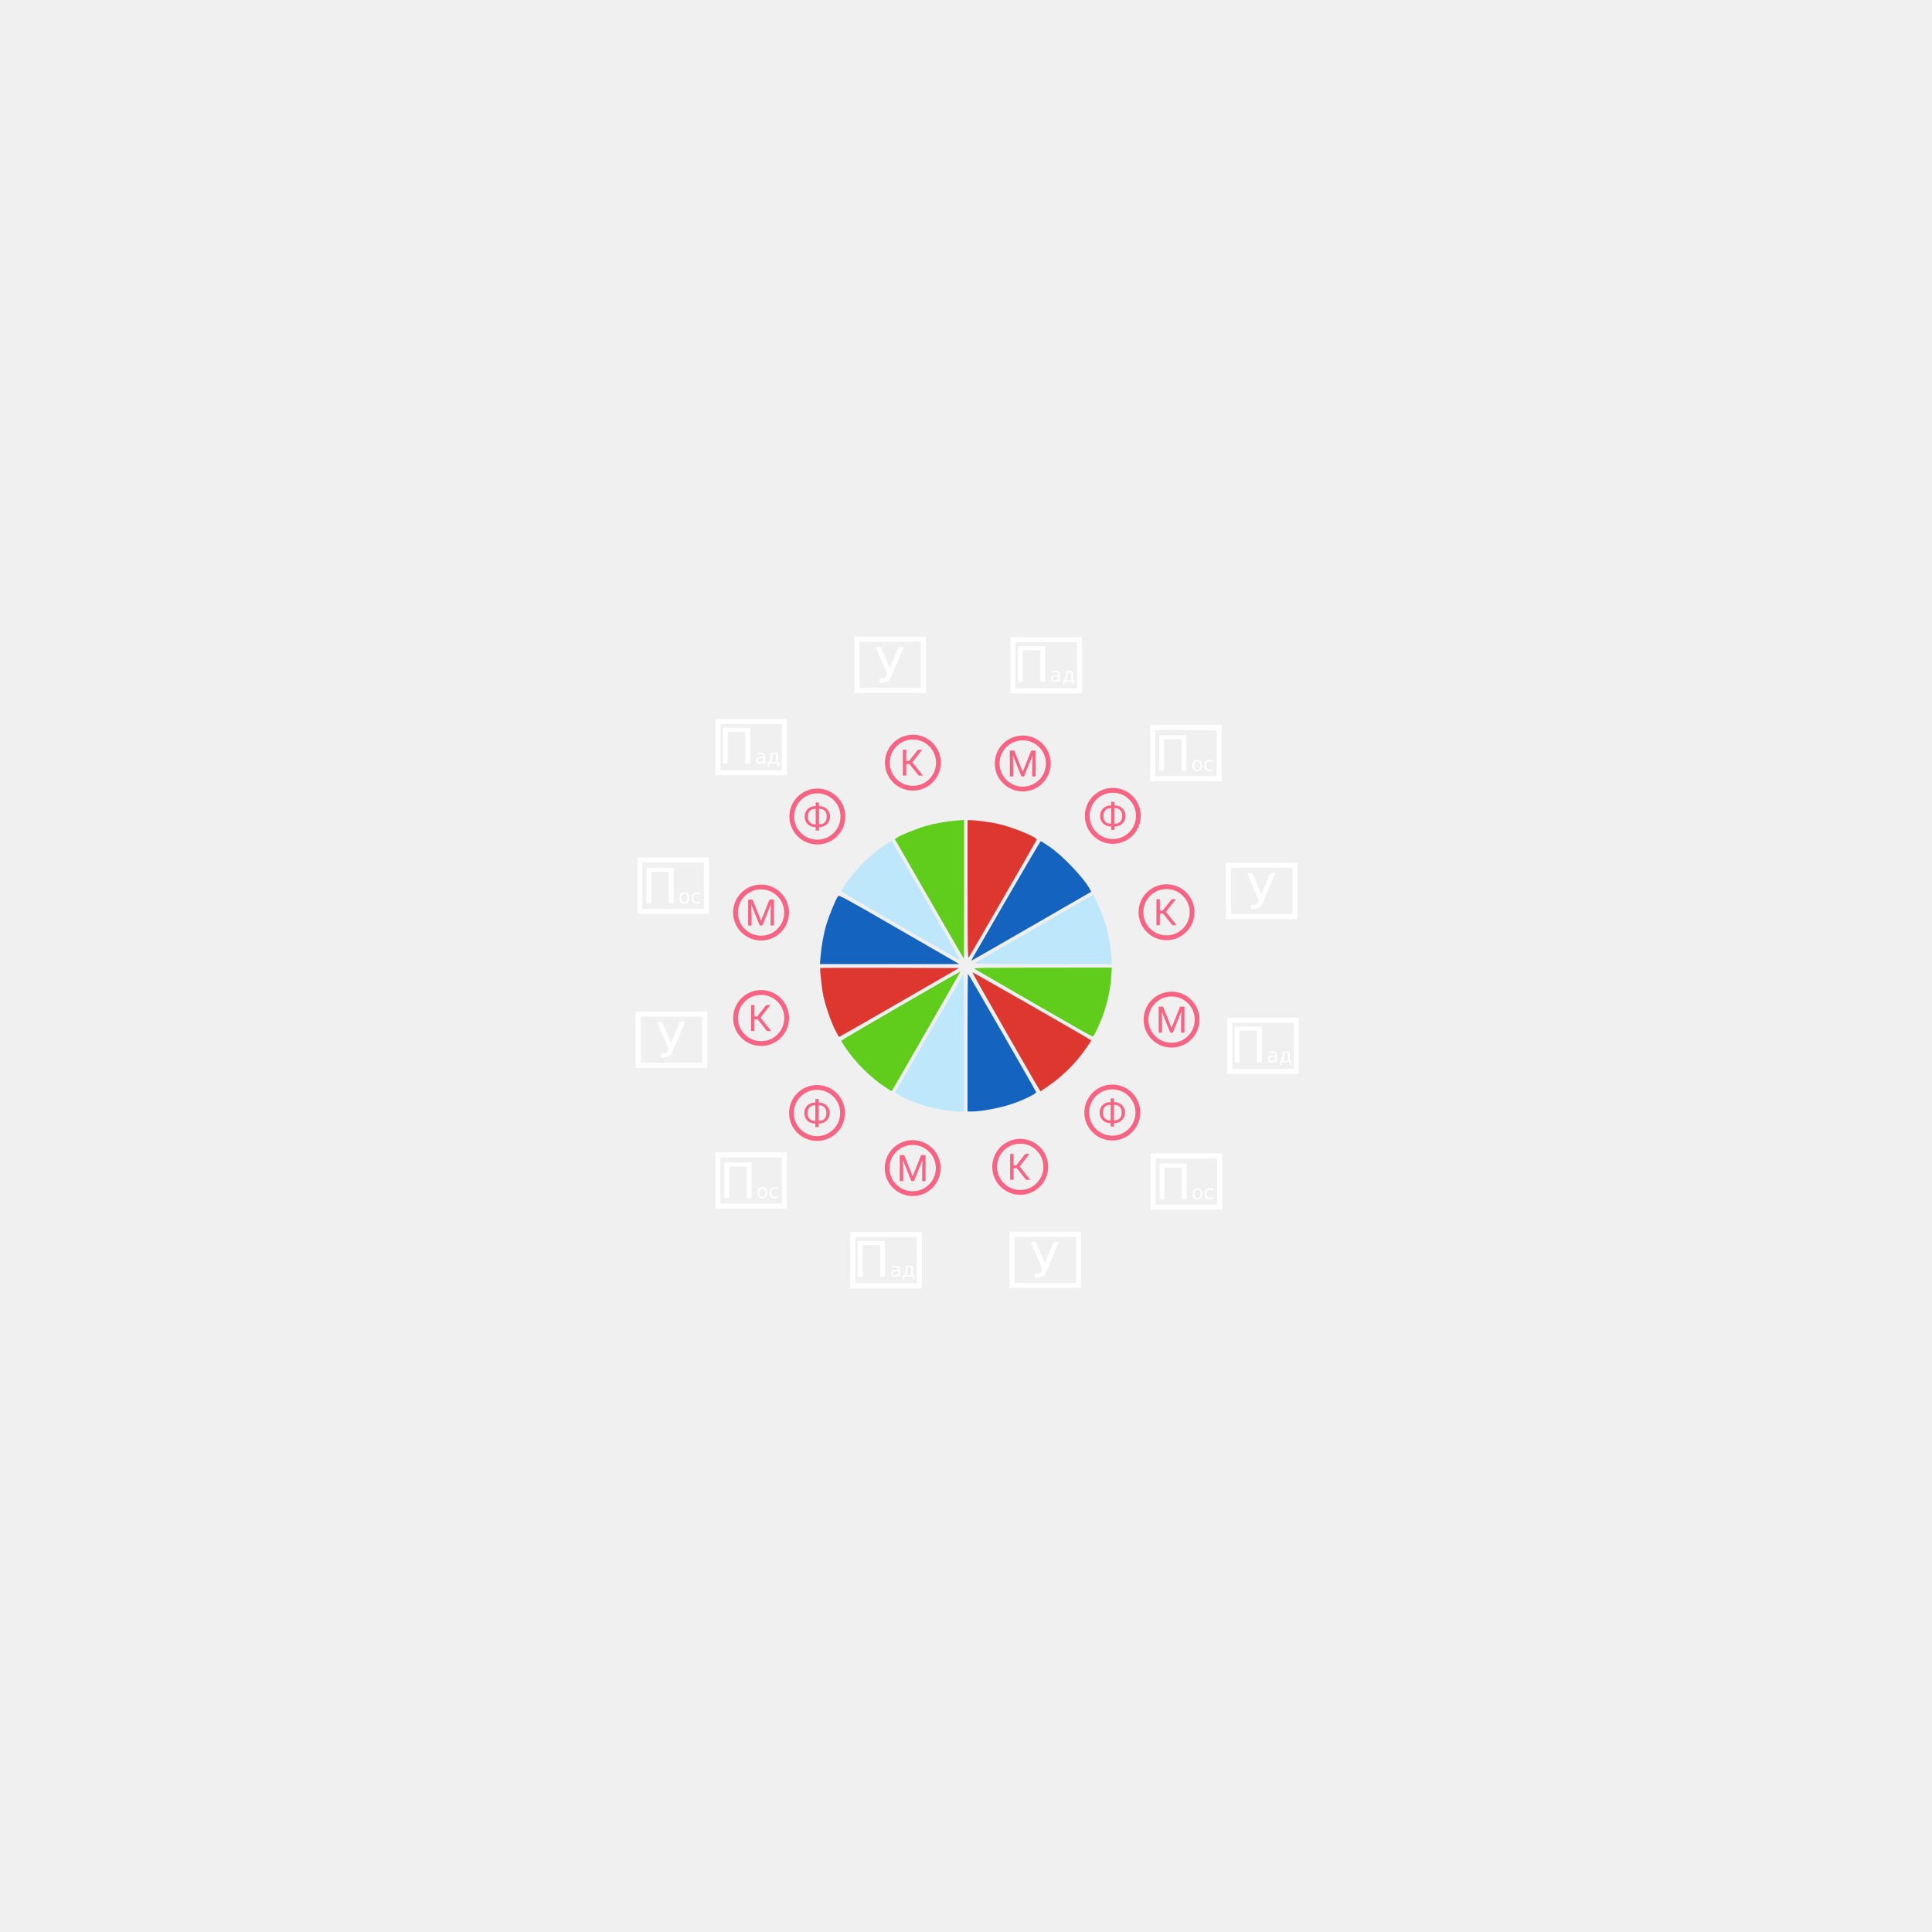
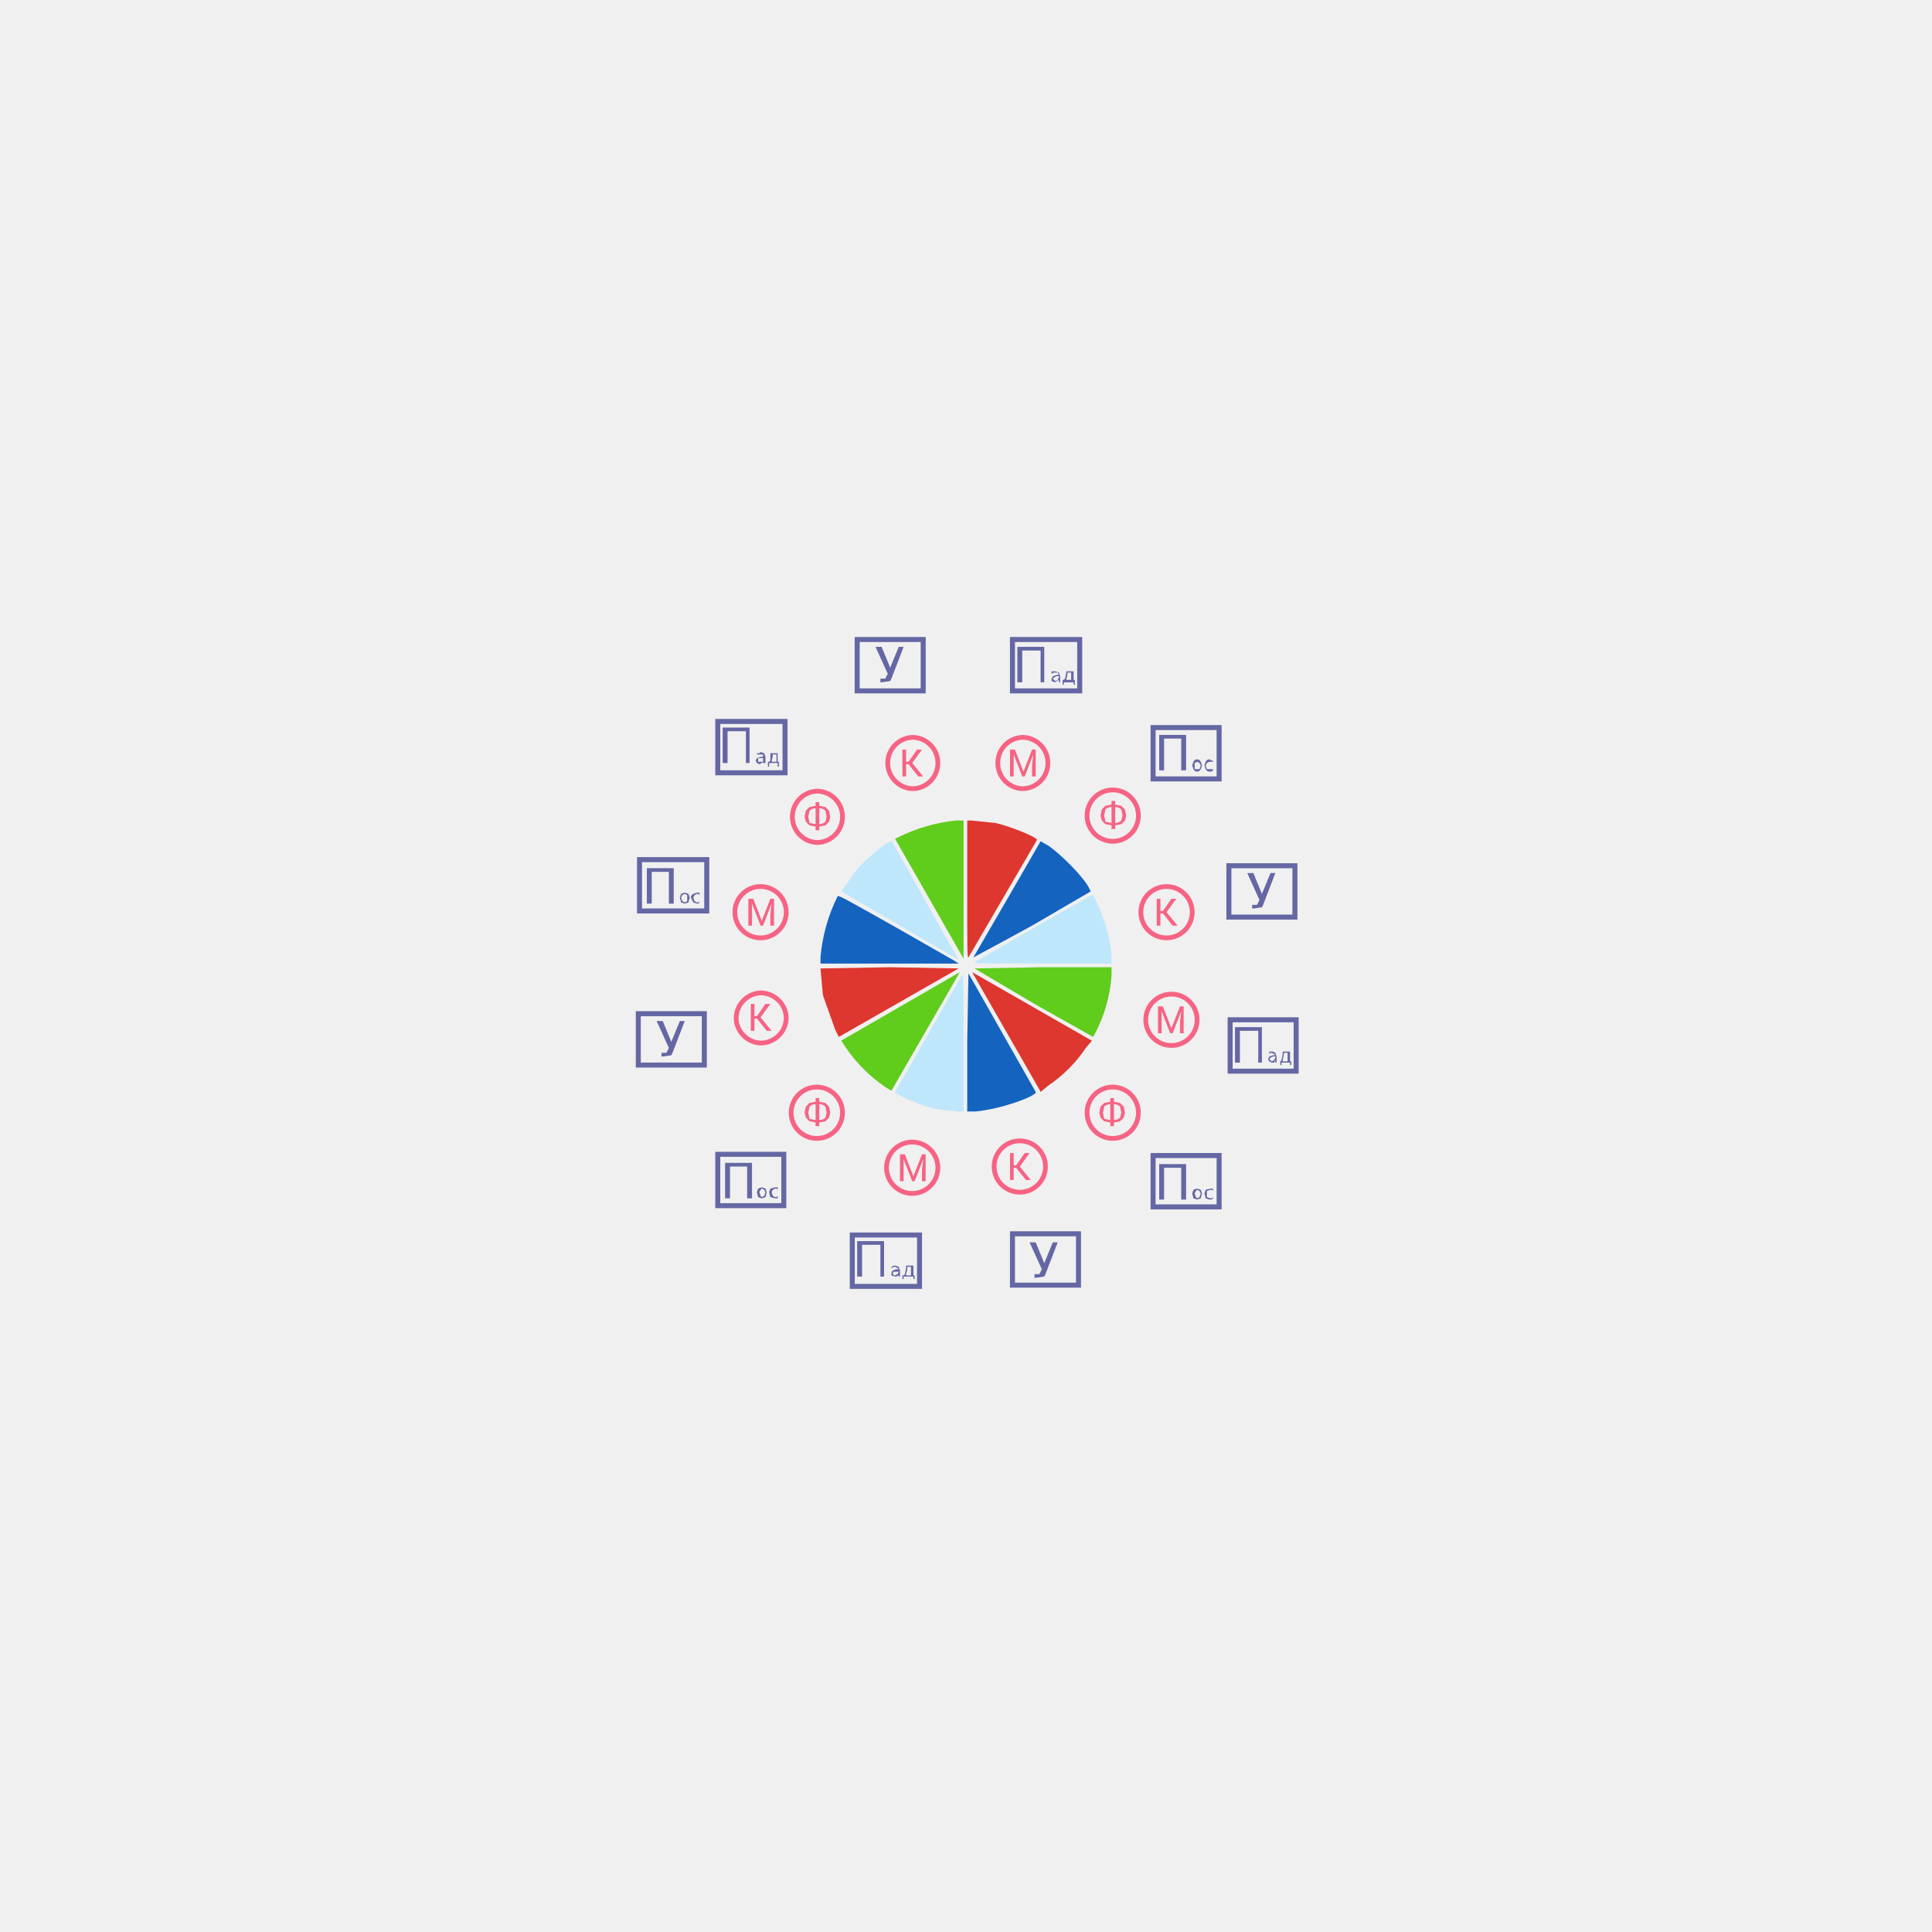
- <svg xmlns="http://www.w3.org/2000/svg" width="1580" height="1580">
-   <path style="fill:none;fill-rule:evenodd;stroke:#f76383;stroke-width:3.918" d="M447.236 1795.068a20.898 20.898 0 0 1-20.898 20.898 20.898 20.898 0 0 1-20.899-20.898 20.898 20.898 0 0 1 20.899-20.899 20.898 20.898 0 0 1 20.898 20.899z" transform="translate(527.646 -1049.037)" />
-   <g style="font-size:29.839px;line-height:1.25;font-family:AstrostudiyaFont;-inkscape-font-specification:AstrostudiyaFont;fill:#fff;stroke-width:.746">
-     <path d="M423.475 1796.146h-2.58v9.528h-2.797v-21.213h2.798v9.354h2.185l7.416-9.354h3.482l-8.1 10.286 8.698 10.927h-3.424z" style="font-family:Roboto;-inkscape-font-specification:Roboto;fill:#f76383" transform="translate(527.646 -1049.037)" aria-label="К" />
+ <svg xmlns="http://www.w3.org/2000/svg" xmlns:xlink="http://www.w3.org/1999/xlink" viewBox="0 0 1580 1580">
+   <defs>
+     <path id="a" fill="#f76383" d="M423 1796h-2v10h-3v-22h3v10h2l7-10h4l-8 11 9 11h-4z" />
+     <path id="b" fill="#f76383" d="m430 1726 5 1 3 3 1 5-1 4-3 3-5 1v3h-3v-3l-5-1-3-3-1-4 1-5 3-3 5-1v-3h3zm-3 2q-3 0-5 2l-1 5 1 5 5 1v-13zm3 0v13q3 0 5-2l1-4-1-5q-2-2-5-2z" />
+     <path id="c" fill="#f76383" d="m438 1658 7 18 7-18h3v22h-3v-9l1-9-7 18h-2l-7-18v18h-3v-22z" />
+     <path id="d" fill="#6567a4" d="m277 1690-1 2-7 1h-1v-3h4l1-2 1-2-10-22h5l7 17 7-17h4z" />
+     <path id="e" d="M349 1716v29h-4v-26h-14v26h-4v-29z" />
+     <path id="f" d="M336 1781v29h-3v-26h-15v26h-4v-29z" />
+   </defs>
+   <path fill="none" stroke="#f76383" stroke-width="3.9" d="M975 746a21 21 0 0 1-21 21 21 21 0 0 1-21-21 21 21 0 0 1 21-21 21 21 0 0 1 21 21z" />
+   <g>
+     <use xlink:href="#a" fill="#6567a4" stroke-width=".7" transform="translate(528 -1049)" />
  </g>
-   <path style="fill:none;fill-rule:evenodd;stroke:#f76383;stroke-width:3.918" d="M447.236 1795.068a20.898 20.898 0 0 1-20.898 20.898 20.898 20.898 0 0 1-20.899-20.898 20.898 20.898 0 0 1 20.899-20.899 20.898 20.898 0 0 1 20.898 20.899z" transform="translate(320.239 -1171.342)" />
-   <g style="font-size:29.839px;line-height:1.25;font-family:AstrostudiyaFont;-inkscape-font-specification:AstrostudiyaFont;fill:#fff;stroke-width:.746">
-     <path d="M423.475 1796.146h-2.58v9.528h-2.797v-21.213h2.798v9.354h2.185l7.416-9.354h3.482l-8.1 10.286 8.698 10.927h-3.424z" style="font-family:Roboto;-inkscape-font-specification:Roboto;fill:#f76383" transform="translate(320.239 -1171.342)" aria-label="К" />
+   <path fill="none" stroke="#f76383" stroke-width="3.9" d="M767 624a21 21 0 0 1-20 21 21 21 0 0 1-21-21 21 21 0 0 1 21-21 21 21 0 0 1 20 21z" />
+   <g>
+     <use xlink:href="#a" fill="#6567a4" stroke-width=".7" transform="translate(320 -1171)" />
  </g>
-   <path style="fill:none;fill-rule:evenodd;stroke:#f76383;stroke-width:3.918" d="M447.236 1795.068a20.898 20.898 0 0 1-20.898 20.898 20.898 20.898 0 0 1-20.899-20.898 20.898 20.898 0 0 1 20.899-20.899 20.898 20.898 0 0 1 20.898 20.899z" transform="translate(196.103 -962.516)" />
-   <g style="font-size:29.839px;line-height:1.25;font-family:AstrostudiyaFont;-inkscape-font-specification:AstrostudiyaFont;fill:#fff;stroke-width:.746">
-     <path d="M423.475 1796.146h-2.58v9.528h-2.797v-21.213h2.798v9.354h2.185l7.416-9.354h3.482l-8.1 10.286 8.698 10.927h-3.424z" style="font-family:Roboto;-inkscape-font-specification:Roboto;fill:#f76383" transform="translate(196.103 -962.516)" aria-label="К" />
+   <path fill="none" stroke="#f76383" stroke-width="3.9" d="M643 833a21 21 0 0 1-21 20 21 21 0 0 1-20-20 21 21 0 0 1 20-21 21 21 0 0 1 21 21z" />
+   <g>
+     <use xlink:href="#a" fill="#6567a4" stroke-width=".7" transform="translate(196 -963)" />
  </g>
-   <path style="fill:none;fill-rule:evenodd;stroke:#f76383;stroke-width:3.918" d="M447.236 1795.068a20.898 20.898 0 0 1-20.898 20.898 20.898 20.898 0 0 1-20.899-20.898 20.898 20.898 0 0 1 20.899-20.899 20.898 20.898 0 0 1 20.898 20.899z" transform="translate(407.999 -840.82)" />
-   <g style="font-size:29.839px;line-height:1.25;font-family:AstrostudiyaFont;-inkscape-font-specification:AstrostudiyaFont;fill:#fff;stroke-width:.746">
-     <path d="M423.475 1796.146h-2.58v9.528h-2.797v-21.213h2.798v9.354h2.185l7.416-9.354h3.482l-8.1 10.286 8.698 10.927h-3.424z" style="font-family:Roboto;-inkscape-font-specification:Roboto;fill:#f76383" transform="translate(407.999 -840.82)" aria-label="К" />
+   <path fill="none" stroke="#f76383" stroke-width="3.9" d="M855 954a21 21 0 0 1-21 21 21 21 0 0 1-21-21 21 21 0 0 1 21-21 21 21 0 0 1 21 21z" />
+   <g>
+     <use xlink:href="#a" fill="#6567a4" stroke-width=".7" transform="translate(408 -841)" />
  </g>
-   <path style="fill:none;fill-rule:evenodd;stroke:#f76383;stroke-width:3.918" d="M449.39 1734.777a20.898 20.898 0 0 1-20.9 20.899 20.898 20.898 0 0 1-20.898-20.898 20.898 20.898 0 0 1 20.899-20.899 20.898 20.898 0 0 1 20.898 20.898z" transform="translate(481.161 -824.952)" />
-   <g style="font-size:29.839px;line-height:1.25;font-family:AstrostudiyaFont;-inkscape-font-specification:AstrostudiyaFont;fill:#fff;stroke-width:.746">
-     <path d="M429.846 1726.298h.451q2.404.015 4.386 1.122 1.981 1.107 3.074 3.06 1.108 1.937 1.108 4.341 0 2.419-1.108 4.386-1.107 1.967-3.06 3.074-1.952 1.093-4.341 1.122h-.51v2.856h-2.71v-2.856h-.408q-2.433 0-4.43-1.107-1.98-1.108-3.088-3.06-1.093-1.953-1.093-4.386t1.093-4.385q1.107-1.953 3.089-3.06 1.996-1.107 4.429-1.107h.408v-3.002h2.71zm-3.118 2.2q-2.74 0-4.342 1.69-1.588 1.675-1.588 4.662 0 3.002 1.588 4.677 1.588 1.661 4.37 1.661h.38v-12.69zm3.118 0v12.69h.408q2.783 0 4.342-1.705 1.573-1.719 1.573-4.662 0-2.914-1.573-4.618-1.56-1.705-4.4-1.705z" style="font-family:Roboto;-inkscape-font-specification:Roboto;fill:#f76383" transform="translate(481.161 -824.952)" aria-label="Ф" />
+   <path fill="none" stroke="#f76383" stroke-width="3.9" d="M931 910a21 21 0 0 1-21 21 21 21 0 0 1-21-21 21 21 0 0 1 21-21 21 21 0 0 1 21 21z" />
+   <g>
+     <use xlink:href="#b" fill="#6567a4" stroke-width=".7" transform="translate(481 -825)" />
  </g>
-   <path style="fill:none;fill-rule:evenodd;stroke:#f76383;stroke-width:3.918" d="M449.39 1734.777a20.898 20.898 0 0 1-20.9 20.899 20.898 20.898 0 0 1-20.898-20.898 20.898 20.898 0 0 1 20.899-20.899 20.898 20.898 0 0 1 20.898 20.898z" transform="translate(481.58 -1067.555)" />
-   <g style="font-size:29.839px;line-height:1.25;font-family:AstrostudiyaFont;-inkscape-font-specification:AstrostudiyaFont;fill:#fff;stroke-width:.746">
-     <path d="M429.846 1726.298h.451q2.404.015 4.386 1.122 1.981 1.107 3.074 3.06 1.108 1.937 1.108 4.341 0 2.419-1.108 4.386-1.107 1.967-3.06 3.074-1.952 1.093-4.341 1.122h-.51v2.856h-2.71v-2.856h-.408q-2.433 0-4.43-1.107-1.98-1.108-3.088-3.06-1.093-1.953-1.093-4.386t1.093-4.385q1.107-1.953 3.089-3.06 1.996-1.107 4.429-1.107h.408v-3.002h2.71zm-3.118 2.2q-2.74 0-4.342 1.69-1.588 1.675-1.588 4.662 0 3.002 1.588 4.677 1.588 1.661 4.37 1.661h.38v-12.69zm3.118 0v12.69h.408q2.783 0 4.342-1.705 1.573-1.719 1.573-4.662 0-2.914-1.573-4.618-1.56-1.705-4.4-1.705z" style="font-family:Roboto;-inkscape-font-specification:Roboto;fill:#f76383" transform="translate(481.58 -1067.555)" aria-label="Ф" />
+   <path fill="none" stroke="#f76383" stroke-width="3.9" d="M931 667a21 21 0 0 1-21 21 21 21 0 0 1-21-21 21 21 0 0 1 21-21 21 21 0 0 1 21 21z" />
+   <g>
+     <use xlink:href="#b" fill="#6567a4" stroke-width=".7" transform="translate(482 -1068)" />
  </g>
-   <path style="fill:none;fill-rule:evenodd;stroke:#f76383;stroke-width:3.918" d="M449.39 1734.777a20.898 20.898 0 0 1-20.9 20.899 20.898 20.898 0 0 1-20.898-20.898 20.898 20.898 0 0 1 20.899-20.899 20.898 20.898 0 0 1 20.898 20.898z" transform="translate(239.932 -1067.026)" />
-   <g style="font-size:29.839px;line-height:1.25;font-family:AstrostudiyaFont;-inkscape-font-specification:AstrostudiyaFont;fill:#fff;stroke-width:.746">
-     <path d="M429.846 1726.298h.451q2.404.015 4.386 1.122 1.981 1.107 3.074 3.06 1.108 1.937 1.108 4.341 0 2.419-1.108 4.386-1.107 1.967-3.06 3.074-1.952 1.093-4.341 1.122h-.51v2.856h-2.71v-2.856h-.408q-2.433 0-4.43-1.107-1.98-1.108-3.088-3.06-1.093-1.953-1.093-4.386t1.093-4.385q1.107-1.953 3.089-3.06 1.996-1.107 4.429-1.107h.408v-3.002h2.71zm-3.118 2.2q-2.74 0-4.342 1.69-1.588 1.675-1.588 4.662 0 3.002 1.588 4.677 1.588 1.661 4.37 1.661h.38v-12.69zm3.118 0v12.69h.408q2.783 0 4.342-1.705 1.573-1.719 1.573-4.662 0-2.914-1.573-4.618-1.56-1.705-4.4-1.705z" style="font-family:Roboto;-inkscape-font-specification:Roboto;fill:#f76383" transform="translate(239.932 -1067.026)" aria-label="Ф" />
+   <path fill="none" stroke="#f76383" stroke-width="3.9" d="M689 668a21 21 0 0 1-21 21 21 21 0 0 1-20-21 21 21 0 0 1 20-21 21 21 0 0 1 21 21z" />
+   <g>
+     <use xlink:href="#b" fill="#6567a4" stroke-width=".7" transform="translate(240 -1067)" />
  </g>
-   <path style="fill:none;fill-rule:evenodd;stroke:#f76383;stroke-width:3.918" d="M449.39 1734.777a20.898 20.898 0 0 1-20.9 20.899 20.898 20.898 0 0 1-20.898-20.898 20.898 20.898 0 0 1 20.899-20.899 20.898 20.898 0 0 1 20.898 20.898z" transform="translate(239.66 -824.57)" />
-   <g style="font-size:29.839px;line-height:1.25;font-family:AstrostudiyaFont;-inkscape-font-specification:AstrostudiyaFont;fill:#fff;stroke-width:.746">
-     <path d="M429.846 1726.298h.451q2.404.015 4.386 1.122 1.981 1.107 3.074 3.06 1.108 1.937 1.108 4.341 0 2.419-1.108 4.386-1.107 1.967-3.06 3.074-1.952 1.093-4.341 1.122h-.51v2.856h-2.71v-2.856h-.408q-2.433 0-4.43-1.107-1.98-1.108-3.088-3.06-1.093-1.953-1.093-4.386t1.093-4.385q1.107-1.953 3.089-3.06 1.996-1.107 4.429-1.107h.408v-3.002h2.71zm-3.118 2.2q-2.74 0-4.342 1.69-1.588 1.675-1.588 4.662 0 3.002 1.588 4.677 1.588 1.661 4.37 1.661h.38v-12.69zm3.118 0v12.69h.408q2.783 0 4.342-1.705 1.573-1.719 1.573-4.662 0-2.914-1.573-4.618-1.56-1.705-4.4-1.705z" style="font-family:Roboto;-inkscape-font-specification:Roboto;fill:#f76383" transform="translate(239.66 -824.57)" aria-label="Ф" />
+   <path fill="none" stroke="#f76383" stroke-width="3.9" d="M689 910a21 21 0 0 1-21 21 21 21 0 0 1-21-21 21 21 0 0 1 21-21 21 21 0 0 1 21 21z" />
+   <g>
+     <use xlink:href="#b" fill="#6567a4" stroke-width=".7" transform="translate(240 -825)" />
  </g>
-   <path style="fill:none;fill-rule:evenodd;stroke:#f76383;stroke-width:3.918" d="M465.628 1668.904a20.898 20.898 0 0 1-20.899 20.898 20.898 20.898 0 0 1-20.898-20.898 20.898 20.898 0 0 1 20.898-20.899 20.898 20.898 0 0 1 20.899 20.899z" transform="translate(301.666 -713.626)" />
-   <g style="font-size:29.839px;line-height:1.25;font-family:AstrostudiyaFont;-inkscape-font-specification:AstrostudiyaFont;fill:#fff;stroke-width:.746">
-     <path d="m437.787 1658.297 6.935 17.309 6.935-17.31h3.628v21.215h-2.797v-8.262l.262-8.916-6.964 17.178h-2.142l-6.95-17.135.277 8.873v8.262h-2.797v-21.214z" style="font-family:Roboto;-inkscape-font-specification:Roboto;fill:#f76383" transform="translate(301.666 -713.626)" aria-label="М" />
+   <path fill="none" stroke="#f76383" stroke-width="3.9" d="M767 955a21 21 0 0 1-21 21 21 21 0 0 1-21-21 21 21 0 0 1 21-21 21 21 0 0 1 21 21z" />
+   <g>
+     <use xlink:href="#c" fill="#6567a4" stroke-width=".7" transform="translate(302 -714)" />
  </g>
-   <path style="fill:none;fill-rule:evenodd;stroke:#f76383;stroke-width:3.918" d="M465.628 1668.904a20.898 20.898 0 0 1-20.899 20.898 20.898 20.898 0 0 1-20.898-20.898 20.898 20.898 0 0 1 20.898-20.899 20.898 20.898 0 0 1 20.899 20.899z" transform="translate(391.678 -1044.513)" />
-   <g style="font-size:29.839px;line-height:1.25;font-family:AstrostudiyaFont;-inkscape-font-specification:AstrostudiyaFont;fill:#fff;stroke-width:.746">
-     <path d="m437.787 1658.297 6.935 17.309 6.935-17.31h3.628v21.215h-2.797v-8.262l.262-8.916-6.964 17.178h-2.142l-6.95-17.135.277 8.873v8.262h-2.797v-21.214z" style="font-family:Roboto;-inkscape-font-specification:Roboto;fill:#f76383" transform="translate(391.678 -1044.513)" aria-label="М" />
+   <path fill="none" stroke="#f76383" stroke-width="3.9" d="M857 624a21 21 0 0 1-21 21 21 21 0 0 1-20-21 21 21 0 0 1 20-21 21 21 0 0 1 21 21z" />
+   <g>
+     <use xlink:href="#c" fill="#6567a4" stroke-width=".7" transform="translate(392 -1045)" />
  </g>
-   <path style="fill:none;fill-rule:evenodd;stroke:#f76383;stroke-width:3.918" d="M465.628 1668.904a20.898 20.898 0 0 1-20.899 20.898 20.898 20.898 0 0 1-20.898-20.898 20.898 20.898 0 0 1 20.898-20.899 20.898 20.898 0 0 1 20.899 20.899z" transform="translate(177.667 -922.625)" />
-   <g style="font-size:29.839px;line-height:1.25;font-family:AstrostudiyaFont;-inkscape-font-specification:AstrostudiyaFont;fill:#fff;stroke-width:.746">
-     <path d="m437.787 1658.297 6.935 17.309 6.935-17.31h3.628v21.215h-2.797v-8.262l.262-8.916-6.964 17.178h-2.142l-6.95-17.135.277 8.873v8.262h-2.797v-21.214z" style="font-family:Roboto;-inkscape-font-specification:Roboto;fill:#f76383" transform="translate(177.667 -922.625)" aria-label="М" />
-   </g>
-   <g style="font-size:40px;line-height:1.25;font-family:AstrostudiyaFont;-inkscape-font-specification:AstrostudiyaFont">
-     <path d="M276.594 1689.839q-.41.976-1.036 1.718-1.543 1.817-6.445 1.817h-1.504v-3.32h1.23q2.325 0 3.223-.528.547-.332.899-1.152l.879-2.07-9.356-22.09h4.238l7.247 17.109 7.285-17.11h4.238z" style="font-family:'Padauk Book';-inkscape-font-specification:'Padauk Book, ';fill:#fff" transform="translate(451.659 -1135.1)" aria-label="У" />
-   </g>
-   <path style="fill:none;fill-rule:evenodd;stroke:#fff;stroke-width:4.096" d="M249.127 1657.814h54.406v41.96h-54.406z" transform="translate(451.659 -1135.1)" />
-   <g style="font-size:40px;line-height:1.25;font-family:AstrostudiyaFont;-inkscape-font-specification:AstrostudiyaFont">
-     <path d="M276.594 1689.839q-.41.976-1.036 1.718-1.543 1.817-6.445 1.817h-1.504v-3.32h1.23q2.325 0 3.223-.528.547-.332.899-1.152l.879-2.07-9.356-22.09h4.238l7.247 17.109 7.285-17.11h4.238z" style="font-family:'Padauk Book';-inkscape-font-specification:'Padauk Book, ';fill:#fff" transform="translate(578.472 -648.476)" aria-label="У" />
-   </g>
-   <path style="fill:none;fill-rule:evenodd;stroke:#fff;stroke-width:4.096" d="M249.127 1657.814h54.406v41.96h-54.406z" transform="translate(578.472 -648.476)" />
-   <g style="font-size:40px;line-height:1.25;font-family:AstrostudiyaFont;-inkscape-font-specification:AstrostudiyaFont">
-     <path d="M276.594 1689.839q-.41.976-1.036 1.718-1.543 1.817-6.445 1.817h-1.504v-3.32h1.23q2.325 0 3.223-.528.547-.332.899-1.152l.879-2.07-9.356-22.09h4.238l7.247 17.109 7.285-17.11h4.238z" style="font-family:'Padauk Book';-inkscape-font-specification:'Padauk Book, ';fill:#fff" transform="translate(272.805 -828.506)" aria-label="У" />
-   </g>
-   <path style="fill:none;fill-rule:evenodd;stroke:#fff;stroke-width:4.096" d="M249.127 1657.814h54.406v41.96h-54.406z" transform="translate(272.805 -828.506)" />
-   <g style="font-size:40px;line-height:1.25;font-family:AstrostudiyaFont;-inkscape-font-specification:AstrostudiyaFont">
-     <path d="M276.594 1689.839q-.41.976-1.036 1.718-1.543 1.817-6.445 1.817h-1.504v-3.32h1.23q2.325 0 3.223-.528.547-.332.899-1.152l.879-2.07-9.356-22.09h4.238l7.247 17.109 7.285-17.11h4.238z" style="font-family:'Padauk Book';-inkscape-font-specification:'Padauk Book, ';fill:#fff" transform="translate(755.518 -950.199)" aria-label="У" />
-   </g>
-   <path style="fill:none;fill-rule:evenodd;stroke:#fff;stroke-width:4.096" d="M249.127 1657.814h54.406v41.96h-54.406z" transform="translate(755.518 -950.199)" />
-   <path style="fill:none;fill-rule:evenodd;stroke:#fff;stroke-width:4.096" d="M321.549 1709.492h54.406v41.959h-54.406z" transform="translate(265.515 -765.09)" />
-   <g aria-label="Пос" style="font-size:40px;line-height:1.25;font-family:AstrostudiyaFont;-inkscape-font-specification:AstrostudiyaFont">
-     <path d="M349.105 1715.778v29.16h-3.945v-25.84h-14.336v25.84h-3.945v-29.16z" style="font-family:'Padauk Book';-inkscape-font-specification:'Padauk Book, ';fill:#fff" transform="translate(265.515 -765.09)" />
-     <path d="M357.93 1737.196q-1.157 0-1.829.906-.672.898-.672 2.469 0 1.57.665 2.476.671.899 1.835.899 1.149 0 1.82-.907.673-.906.673-2.468 0-1.555-.672-2.461-.672-.914-1.82-.914zm0-1.22q1.874 0 2.945 1.22 1.07 1.218 1.07 3.375 0 2.148-1.07 3.375-1.07 1.218-2.946 1.218-1.882 0-2.953-1.218-1.062-1.227-1.062-3.375 0-2.157 1.062-3.375 1.07-1.22 2.953-1.22zM370.625 1736.524v1.344q-.61-.336-1.227-.5-.61-.172-1.234-.172-1.399 0-2.172.89-.773.883-.773 2.485 0 1.601.773 2.492.773.883 2.172.883.625 0 1.234-.164.617-.172 1.227-.508v1.328q-.602.281-1.25.422-.64.14-1.367.14-1.977 0-3.141-1.242t-1.164-3.351q0-2.14 1.172-3.367 1.18-1.227 3.226-1.227.664 0 1.297.14.633.133 1.227.407z" style="font-size:16px;fill:#fff;fill-opacity:1" transform="translate(265.515 -765.09)" />
-   </g>
-   <path style="fill:none;fill-rule:evenodd;stroke:#fff;stroke-width:4.096" d="M321.549 1709.492h54.406v41.959h-54.406z" transform="translate(621.439 -764.242)" />
-   <g aria-label="Пос" style="font-size:40px;line-height:1.25;font-family:AstrostudiyaFont;-inkscape-font-specification:AstrostudiyaFont">
-     <path d="M349.105 1715.778v29.16h-3.945v-25.84h-14.336v25.84h-3.945v-29.16z" style="font-family:'Padauk Book';-inkscape-font-specification:'Padauk Book, ';fill:#fff" transform="translate(621.439 -764.242)" />
-     <path d="M357.93 1737.196q-1.157 0-1.829.906-.672.898-.672 2.469 0 1.57.665 2.476.671.899 1.835.899 1.149 0 1.82-.907.673-.906.673-2.468 0-1.555-.672-2.461-.672-.914-1.82-.914zm0-1.22q1.874 0 2.945 1.22 1.07 1.218 1.07 3.375 0 2.148-1.07 3.375-1.07 1.218-2.946 1.218-1.882 0-2.953-1.218-1.062-1.227-1.062-3.375 0-2.157 1.062-3.375 1.07-1.22 2.953-1.22zM370.625 1736.524v1.344q-.61-.336-1.227-.5-.61-.172-1.234-.172-1.399 0-2.172.89-.773.883-.773 2.485 0 1.601.773 2.492.773.883 2.172.883.625 0 1.234-.164.617-.172 1.227-.508v1.328q-.602.281-1.25.422-.64.14-1.367.14-1.977 0-3.141-1.242t-1.164-3.351q0-2.14 1.172-3.367 1.18-1.227 3.226-1.227.664 0 1.297.14.633.133 1.227.407z" style="font-size:16px;fill:#fff;fill-opacity:1" transform="translate(621.439 -764.242)" />
-   </g>
-   <path style="fill:none;fill-rule:evenodd;stroke:#fff;stroke-width:4.096" d="M321.549 1709.492h54.406v41.959h-54.406z" transform="translate(621.146 -1114.524)" />
-   <g aria-label="Пос" style="font-size:40px;line-height:1.25;font-family:AstrostudiyaFont;-inkscape-font-specification:AstrostudiyaFont">
-     <path d="M349.105 1715.778v29.16h-3.945v-25.84h-14.336v25.84h-3.945v-29.16z" style="font-family:'Padauk Book';-inkscape-font-specification:'Padauk Book, ';fill:#fff" transform="translate(621.146 -1114.524)" />
-     <path d="M357.93 1737.196q-1.157 0-1.829.906-.672.898-.672 2.469 0 1.57.665 2.476.671.899 1.835.899 1.149 0 1.82-.907.673-.906.673-2.468 0-1.555-.672-2.461-.672-.914-1.82-.914zm0-1.22q1.874 0 2.945 1.22 1.07 1.218 1.07 3.375 0 2.148-1.07 3.375-1.07 1.218-2.946 1.218-1.882 0-2.953-1.218-1.062-1.227-1.062-3.375 0-2.157 1.062-3.375 1.07-1.22 2.953-1.22zM370.625 1736.524v1.344q-.61-.336-1.227-.5-.61-.172-1.234-.172-1.399 0-2.172.89-.773.883-.773 2.485 0 1.601.773 2.492.773.883 2.172.883.625 0 1.234-.164.617-.172 1.227-.508v1.328q-.602.281-1.25.422-.64.14-1.367.14-1.977 0-3.141-1.242t-1.164-3.351q0-2.14 1.172-3.367 1.18-1.227 3.226-1.227.664 0 1.297.14.633.133 1.227.407z" style="font-size:16px;fill:#fff;fill-opacity:1" transform="translate(621.146 -1114.524)" />
-   </g>
-   <path style="fill:none;fill-rule:evenodd;stroke:#fff;stroke-width:4.096" d="M321.549 1709.492h54.406v41.959h-54.406z" transform="translate(201.78 -1006.185)" />
-   <g aria-label="Пос" style="font-size:40px;line-height:1.25;font-family:AstrostudiyaFont;-inkscape-font-specification:AstrostudiyaFont">
-     <path d="M349.105 1715.778v29.16h-3.945v-25.84h-14.336v25.84h-3.945v-29.16z" style="font-family:'Padauk Book';-inkscape-font-specification:'Padauk Book, ';fill:#fff" transform="translate(201.78 -1006.185)" />
-     <path d="M357.93 1737.196q-1.157 0-1.829.906-.672.898-.672 2.469 0 1.57.665 2.476.671.899 1.835.899 1.149 0 1.82-.907.673-.906.673-2.468 0-1.555-.672-2.461-.672-.914-1.82-.914zm0-1.22q1.874 0 2.945 1.22 1.07 1.218 1.07 3.375 0 2.148-1.07 3.375-1.07 1.218-2.946 1.218-1.882 0-2.953-1.218-1.062-1.227-1.062-3.375 0-2.157 1.062-3.375 1.07-1.22 2.953-1.22zM370.625 1736.524v1.344q-.61-.336-1.227-.5-.61-.172-1.234-.172-1.399 0-2.172.89-.773.883-.773 2.485 0 1.601.773 2.492.773.883 2.172.883.625 0 1.234-.164.617-.172 1.227-.508v1.328q-.602.281-1.25.422-.64.14-1.367.14-1.977 0-3.141-1.242t-1.164-3.351q0-2.14 1.172-3.367 1.18-1.227 3.226-1.227.664 0 1.297.14.633.133 1.227.407z" style="font-size:16px;fill:#fff;fill-opacity:1" transform="translate(201.78 -1006.185)" />
+   <path fill="none" stroke="#f76383" stroke-width="3.9" d="M643 746a21 21 0 0 1-21 21 21 21 0 0 1-21-21 21 21 0 0 1 21-21 21 21 0 0 1 21 21z" />
+   <g>
+     <use xlink:href="#c" fill="#6567a4" stroke-width=".7" transform="translate(178 -923)" />
  </g>
  <g>
-     <path style="fill:none;fill-rule:evenodd;stroke:#fff;stroke-width:4.096" d="M310.135 1775.524h54.406v41.959h-54.406z" transform="translate(387.281 -765.965)" />
-     <g aria-label="Пад" style="font-size:40px;line-height:1.25;font-family:AstrostudiyaFont;-inkscape-font-specification:AstrostudiyaFont">
-       <path d="M336.473 1780.818v29.16h-3.946v-25.84h-14.336v25.84h-3.945v-29.16z" style="font-family:'Padauk Book';-inkscape-font-specification:'Padauk Book, ';fill:#fff" transform="translate(387.281 -765.965)" />
-       <path d="M345.883 1805.58q-1.742 0-2.414.398-.672.398-.672 1.359 0 .766.5 1.219.508.445 1.375.445 1.195 0 1.914-.844.726-.851.726-2.257v-.32zm2.867-.595v4.993h-1.438v-1.329q-.492.797-1.226 1.18-.735.375-1.797.375-1.344 0-2.14-.75-.79-.758-.79-2.023 0-1.477.985-2.227.992-.75 2.953-.75h2.015v-.14q0-.993-.656-1.532-.648-.547-1.828-.547-.75 0-1.46.18-.712.18-1.368.54v-1.329q.789-.305 1.531-.453.742-.156 1.445-.156 1.899 0 2.836.984.938.984.938 2.984zM353.664 1808.83h4.172v-6.454h-3.024v1.094q0 3.219-.921 4.937zm-2.086 0q.711-.313 1.023-.977.766-1.649.766-4.97v-1.655h5.914v7.601h1.149v3.36h-1.149v-2.211h-7.094v2.21h-1.148v-3.359z" style="font-size:16px;fill:#fff;fill-opacity:1" transform="translate(387.281 -765.965)" />
-     </g>
+     <use xlink:href="#d" transform="translate(452 -1135)" />
  </g>
+   <path fill="none" stroke="#6567a4" stroke-width="4.1" d="M701 523h54v42h-54Z" />
  <g>
-     <path style="fill:none;fill-rule:evenodd;stroke:#fff;stroke-width:4.096" d="M310.135 1775.524h54.406v41.959h-54.406z" transform="translate(276.993 -1185.546)" />
-     <g aria-label="Пад" style="font-size:40px;line-height:1.25;font-family:AstrostudiyaFont;-inkscape-font-specification:AstrostudiyaFont">
-       <path d="M336.473 1780.818v29.16h-3.946v-25.84h-14.336v25.84h-3.945v-29.16z" style="font-family:'Padauk Book';-inkscape-font-specification:'Padauk Book, ';fill:#fff" transform="translate(276.993 -1185.546)" />
-       <path d="M345.883 1805.58q-1.742 0-2.414.398-.672.398-.672 1.359 0 .766.5 1.219.508.445 1.375.445 1.195 0 1.914-.844.726-.851.726-2.257v-.32zm2.867-.595v4.993h-1.438v-1.329q-.492.797-1.226 1.18-.735.375-1.797.375-1.344 0-2.14-.75-.79-.758-.79-2.023 0-1.477.985-2.227.992-.75 2.953-.75h2.015v-.14q0-.993-.656-1.532-.648-.547-1.828-.547-.75 0-1.46.18-.712.18-1.368.54v-1.329q.789-.305 1.531-.453.742-.156 1.445-.156 1.899 0 2.836.984.938.984.938 2.984zM353.664 1808.83h4.172v-6.454h-3.024v1.094q0 3.219-.921 4.937zm-2.086 0q.711-.313 1.023-.977.766-1.649.766-4.97v-1.655h5.914v7.601h1.149v3.36h-1.149v-2.211h-7.094v2.21h-1.148v-3.359z" style="font-size:16px;fill:#fff;fill-opacity:1" transform="translate(276.993 -1185.546)" />
-     </g>
+     <use xlink:href="#d" transform="translate(578 -648)" />
  </g>
+   <path fill="none" stroke="#6567a4" stroke-width="4.1" d="M828 1009h54v42h-54Z" />
  <g>
-     <path style="fill:none;fill-rule:evenodd;stroke:#fff;stroke-width:4.096" d="M310.135 1775.524h54.406v41.959h-54.406z" transform="translate(518.254 -1252.386)" />
-     <g aria-label="Пад" style="font-size:40px;line-height:1.25;font-family:AstrostudiyaFont;-inkscape-font-specification:AstrostudiyaFont">
-       <path d="M336.473 1780.818v29.16h-3.946v-25.84h-14.336v25.84h-3.945v-29.16z" style="font-family:'Padauk Book';-inkscape-font-specification:'Padauk Book, ';fill:#fff" transform="translate(518.254 -1252.386)" />
-       <path d="M345.883 1805.58q-1.742 0-2.414.398-.672.398-.672 1.359 0 .766.5 1.219.508.445 1.375.445 1.195 0 1.914-.844.726-.851.726-2.257v-.32zm2.867-.595v4.993h-1.438v-1.329q-.492.797-1.226 1.18-.735.375-1.797.375-1.344 0-2.14-.75-.79-.758-.79-2.023 0-1.477.985-2.227.992-.75 2.953-.75h2.015v-.14q0-.993-.656-1.532-.648-.547-1.828-.547-.75 0-1.46.18-.712.18-1.368.54v-1.329q.789-.305 1.531-.453.742-.156 1.445-.156 1.899 0 2.836.984.938.984.938 2.984zM353.664 1808.83h4.172v-6.454h-3.024v1.094q0 3.219-.921 4.937zm-2.086 0q.711-.313 1.023-.977.766-1.649.766-4.97v-1.655h5.914v7.601h1.149v3.36h-1.149v-2.211h-7.094v2.21h-1.148v-3.359z" style="font-size:16px;fill:#fff;fill-opacity:1" transform="translate(518.254 -1252.386)" />
-     </g>
+     <use xlink:href="#d" transform="translate(273 -829)" />
  </g>
+   <path fill="none" stroke="#6567a4" stroke-width="4.1" d="M522 829h54v42h-54Z" />
  <g>
-     <path style="fill:none;fill-rule:evenodd;stroke:#fff;stroke-width:4.096" d="M310.135 1775.524h54.406v41.959h-54.406z" transform="translate(695.543 -941.249)" />
-     <g aria-label="Пад" style="font-size:40px;line-height:1.25;font-family:AstrostudiyaFont;-inkscape-font-specification:AstrostudiyaFont">
-       <path d="M336.473 1780.818v29.16h-3.946v-25.84h-14.336v25.84h-3.945v-29.16z" style="font-family:'Padauk Book';-inkscape-font-specification:'Padauk Book, ';fill:#fff" transform="translate(695.543 -941.249)" />
-       <path d="M345.883 1805.58q-1.742 0-2.414.398-.672.398-.672 1.359 0 .766.5 1.219.508.445 1.375.445 1.195 0 1.914-.844.726-.851.726-2.257v-.32zm2.867-.595v4.993h-1.438v-1.329q-.492.797-1.226 1.18-.735.375-1.797.375-1.344 0-2.14-.75-.79-.758-.79-2.023 0-1.477.985-2.227.992-.75 2.953-.75h2.015v-.14q0-.993-.656-1.532-.648-.547-1.828-.547-.75 0-1.46.18-.712.18-1.368.54v-1.329q.789-.305 1.531-.453.742-.156 1.445-.156 1.899 0 2.836.984.938.984.938 2.984zM353.664 1808.83h4.172v-6.454h-3.024v1.094q0 3.219-.921 4.937zm-2.086 0q.711-.313 1.023-.977.766-1.649.766-4.97v-1.655h5.914v7.601h1.149v3.36h-1.149v-2.211h-7.094v2.21h-1.148v-3.359z" style="font-size:16px;fill:#fff;fill-opacity:1" transform="translate(695.543 -941.249)" />
-     </g>
+     <use xlink:href="#d" transform="translate(756 -950)" />
  </g>
+   <path fill="none" stroke="#6567a4" stroke-width="4.1" d="M1005 708h54v42h-54ZM587 944h54v42h-54z" />
+   <g fill="#6567a4">
+     <use xlink:href="#e" transform="translate(266 -765)" />
+     <path d="m623 972-1 1-1 2 1 3 1 1 2-1 1-3-1-2-2-1zm0-1 3 1 1 3-1 4-3 1-3-1-1-4 1-3 3-1zm13 0v2l-1-1h-1l-2 1-1 2 1 3 2 1h1l1-1v2h-2l-4-1-1-4 1-3 4-1h2z" />
+   </g>
+   <path fill="none" stroke="#6567a4" stroke-width="4.1" d="M943 945h54v42h-54z" />
+   <g fill="#6567a4">
+     <use xlink:href="#e" transform="translate(621 -764)" />
+     <path d="m979 973-1 1-1 2 1 3 1 1 2-1 1-3-1-2-2-1zm0-1 3 1 1 3-1 4-3 1-3-1-1-4 1-3 3-1zm13 0v2l-1-1h-1l-3 1v5l3 1h1l1-1v1l-1 1h-2l-3-1-1-4 1-3 4-1h2z" />
+   </g>
+   <path fill="none" stroke="#6567a4" stroke-width="4.1" d="M943 595h54v42h-54z" />
+   <g fill="#6567a4">
+     <use xlink:href="#e" transform="translate(621 -1115)" />
+     <path d="m979 623-2 1v5h4l1-3-1-2-2-1zm0-2q2 0 3 2l1 3-1 3q-1 2-3 2t-3-2l-1-3 1-3q1-2 3-2zm13 1v1h-3l-2 1-1 2 1 3h5v1l-1 1h-2q-2 0-3-2l-1-3 1-3q1-2 3-2l2 1h1z" font-size="16" />
+   </g>
+   <path fill="none" stroke="#6567a4" stroke-width="4.1" d="M523 703h55v42h-55z" />
+   <g fill="#6567a4">
+     <use xlink:href="#e" transform="translate(202 -1006)" />
+     <path d="m560 731-2 1-1 2 1 3 2 1 2-1v-5l-2-1zm0-1 3 1 1 3-1 4-3 1-3-1-1-4 1-3 3-1zm12 0v2l-1-1h-1l-2 1-1 2 1 3 2 1h1l1-1v1l-1 1h-1l-3-1-2-4q0-2 2-3l3-1h2z" />
+   </g>
+   <path fill="none" stroke="#6567a4" stroke-width="4.1" d="M697 1010h55v42h-55Z" />
+   <g fill="#6567a4">
+     <use xlink:href="#f" transform="translate(387 -766)" />
+     <path d="M733 1040h-2l-1 1 1 2h1l2-1 1-2zm3-1v5h-1v-1l-2 1h-1l-3-1v-2l1-2 3-1h2l-1-1-2-1h-1l-2 1v-1l2-1h1l3 1 1 3zm5 4h4v-7h-3v2l-1 4zm-2 0 1-1 1-5v-2h6v8h1v3h-1v-2h-8v2h-1v-3z" font-size="16" />
+   </g>
+   <path fill="none" stroke="#6567a4" stroke-width="4.1" d="M587 590h55v42h-55Z" />
+   <g fill="#6567a4">
+     <use xlink:href="#f" transform="translate(277 -1186)" />
+     <path d="M623 620h-3v3h4v-3zm3-1v5h-2v-1l-1 1-2 1-2-1-1-2 1-2 3-1h2v-2h-5v-1h2l1-1 3 1 1 3zm5 4h4v-6h-3v1l-1 5zm-2 0 1-1v-6h6v7h1v4h-1v-3h-7v3h-1v-4z" font-size="16" />
+   </g>
+   <path fill="none" stroke="#6567a4" stroke-width="4.1" d="M828 523h55v42h-55Z" />
+   <g fill="#6567a4">
+     <use xlink:href="#f" transform="translate(518 -1252)" />
+     <path d="m864 553-2 1-1 1 1 1 1 1 2-1 1-2v-1zm3 0v5h-1v-2l-2 1-1 1-3-1v-2l1-2 3-1h2l-1-2h-3l-2 1v-2h3l3 1 1 3zm5 3h4v-6h-3v1l-1 5zm-2 0 1-1 1-5v-1h6v7h1v4h-1v-2h-8v2h-1v-4z" />
+   </g>
+   <path fill="none" stroke="#6567a4" stroke-width="4.1" d="M1006 834h54v42h-54Z" />
+   <g fill="#6567a4">
+     <use xlink:href="#f" transform="translate(696 -941)" />
+     <path d="m1041 864-2 1-1 1 1 1 1 1 2-1 1-2v-1zm3 0v5h-1v-2l-1 2h-2l-2-1-1-2 1-2 3-1h2l-1-1-2-1h-1l-1 1v-2h3l2 1 1 3zm5 4h4v-7h-3v1l-1 5zm-2 0 1-1 1-5v-2h6v8h1v3h-1v-2h-7v2h-1v-3z" />
+   </g>
+   <path fill="none" stroke="#f76383" stroke-width="3.9" d="M979 834a21 21 0 0 1-21 21 21 21 0 0 1-21-21 21 21 0 0 1 21-21 21 21 0 0 1 21 21z" />
  <g>
-     <path style="fill:none;fill-rule:evenodd;stroke:#f76383;stroke-width:3.918" d="M465.628 1668.904a20.898 20.898 0 0 1-20.899 20.898 20.898 20.898 0 0 1-20.898-20.898 20.898 20.898 0 0 1 20.898-20.899 20.898 20.898 0 0 1 20.899 20.899z" transform="translate(513.385 -835.046)" />
-     <g style="font-size:29.839px;line-height:1.25;font-family:AstrostudiyaFont;-inkscape-font-specification:AstrostudiyaFont;fill:#fff;stroke-width:.746">
-       <path d="m437.787 1658.297 6.935 17.309 6.935-17.31h3.628v21.215h-2.797v-8.262l.262-8.916-6.964 17.178h-2.142l-6.95-17.135.277 8.873v8.262h-2.797v-21.214z" style="font-family:Roboto;-inkscape-font-specification:Roboto;fill:#f76383" transform="translate(513.385 -835.046)" aria-label="М" />
-     </g>
+     <use xlink:href="#c" fill="#6567a4" stroke-width=".7" transform="translate(513 -835)" />
  </g>
-   <path style="fill:#1463bf;fill-opacity:1;fill-rule:evenodd;stroke:none;stroke-width:4.06;stroke-miterlimit:4;stroke-dasharray:none;stroke-opacity:1" d="M791.222 852.462c0-31.077.199-56.304.442-56.061.843.843 55.528 95.822 55.71 96.76.265 1.366-11.54 7.017-21.055 10.08-9.227 2.968-23.992 5.725-30.662 5.725h-4.435z" />
-   <path style="fill:#1463bf;fill-opacity:1;fill-rule:evenodd;stroke:none;stroke-width:2.871;stroke-miterlimit:4;stroke-dasharray:none;stroke-opacity:1" d="M795.837 782.65c1.017-1.706 13.737-23.705 28.267-48.888s26.686-45.792 27.014-45.798c.327-.006 3.557 2.008 7.177 4.476 10.88 7.415 28.492 26.005 33.124 34.962l.972 1.88-48.438 27.963c-26.64 15.38-48.781 28.084-49.201 28.234-.42.149.069-1.125 1.085-2.83zM671.026 782.516c.734-9.002 2.51-18.797 4.816-26.56 2.02-6.804 7.72-20.695 9.478-23.099.775-1.06 5.863 1.692 46.182 24.987a65246.472 65246.472 0 0 0 49.15 28.379l3.838 2.2-56.974.008-56.973.007z" />
-   <path style="fill:#bfe7fb;fill-opacity:1;fill-rule:evenodd;stroke:none;stroke-width:2.871;stroke-miterlimit:4;stroke-dasharray:none;stroke-opacity:1" d="M736.049 757.215c-26.248-15.176-47.818-27.878-47.934-28.226-.336-1.008 6.491-10.697 12.213-17.332 6.112-7.09 15.03-14.967 23.151-20.452 5.03-3.397 5.82-3.727 6.395-2.667.361.666 12.733 22.14 27.494 47.72 14.76 25.582 27.016 46.98 27.235 47.551.22.572.122 1.03-.216 1.019-.338-.011-22.09-12.437-48.338-27.613zM772.596 907.92c-7.604-1.186-16.249-3.367-23.095-5.827-6.487-2.33-17.925-8.014-17.525-8.708l27.41-47.528c14.912-25.857 27.549-47.65 28.082-48.428.818-1.195.97 7.415.97 55.086v56.503l-4.845-.07c-2.665-.038-7.614-.5-10.997-1.028zM797.429 787.47c.779-.532 21.602-12.606 46.274-26.83 24.673-14.225 46.055-26.57 47.518-27.435l2.658-1.572 3.308 6.587c6.288 12.519 10.764 29.148 11.617 43.155l.43 7.062h-56.61c-47.706 0-56.388-.152-55.195-.967z" />
-   <path style="fill:#60cc1b;fill-opacity:1;fill-rule:evenodd;stroke:none;stroke-width:2.871;stroke-miterlimit:4;stroke-dasharray:none;stroke-opacity:1" d="M845.857 820.637c-25.857-14.99-47.82-27.707-48.807-28.262-1.553-.874 5.852-1.013 55.195-1.038l56.99-.029-.432 6.998c-.573 9.28-2.665 19.728-5.869 29.314-2.788 8.34-8.157 19.902-9.348 20.132-.394.076-21.873-12.126-47.73-27.115zM759.925 735.156l-28.153-48.92 1.955-1.294c3.223-2.131 16.58-7.522 23.489-9.478 7.69-2.178 16.344-3.704 24.941-4.398l6.28-.508v56.787c0 31.232-.08 56.774-.18 56.758-.098-.015-12.848-22.041-28.332-48.947zM724.228 889.272c-12.497-8.208-24.577-20.24-33.277-33.148-1.649-2.446-2.995-4.707-2.991-5.024.006-.578 97.055-56.884 97.463-56.548.16.132-55.358 96.78-56.16 97.768-.076.093-2.342-1.279-5.035-3.048z" />
-   <path style="fill:#dd3730;fill-opacity:1;fill-rule:evenodd;stroke:none;stroke-width:2.871;stroke-miterlimit:4;stroke-dasharray:none;stroke-opacity:1" d="M791.308 727.59v-56.862l2.333.006c3.734.009 14.73 1.385 20.606 2.578 12.701 2.579 34.362 11.327 33.515 13.536-.436 1.135-54.064 94.097-55.488 96.187-.813 1.191-.966-7.593-.966-55.446zM682.88 842.169c-3.377-6.716-7.958-20.047-9.585-27.893-1.271-6.131-2.994-22.063-2.444-22.612.2-.2 25.81-.282 56.91-.18l56.544.183-48.815 28.171c-26.849 15.495-49.009 28.172-49.245 28.172-.235 0-1.75-2.629-3.365-5.841zM849.912 890.914c-4.634-7.371-55.037-95.517-54.77-95.783.266-.266 88.253 50.064 95.772 54.783l1.634 1.025-4.398 6.423c-8.168 11.925-18.786 22.519-30.96 30.889l-6.25 4.297z" />
+   <path fill="#1463bf" fill-rule="evenodd" d="m791 852 1-56 55 97c1 2-11 7-21 10-9 3-24 6-30 6h-5zm5-69a17290 17290 0 0 0 55-95l7 4c11 8 29 26 33 35l1 2-48 28a5650 5650 0 0 1-48 26zm-125 0a138 138 0 0 1 14-50c1-1 6 2 47 25l49 28 3 2H671z" />
+   <path fill="#bfe7fb" fill-rule="evenodd" d="m736 757-48-28 12-17c6-7 15-15 23-21 6-3 6-4 7-2a21921 21921 0 0 0 54 96l-48-28zm37 151c-8-1-17-3-23-6-7-2-18-8-18-9a12128073 12128073 0 0 0 55-96c1-1 1 8 1 56v56h-4l-11-1zm24-121a5814 5814 0 0 1 94-54l3-1 3 6c6 13 11 29 12 43v7h-56c-48 0-57 0-56-1z" />
+   <path fill="#60cc1b" fill-rule="evenodd" d="m846 821-49-29 55-1h57v7a119 119 0 0 1-15 50l-48-27zm-86-86-28-49 2-1a138 138 0 0 1 48-14h6v113l-28-49zm-36 154a123 123 0 0 1-36-38l97-56-56 97-5-3z" />
+   <path fill="#dd3730" fill-rule="evenodd" d="M791 728v-57h3l20 2c13 3 35 12 34 14l-56 96c-1 1-1-8-1-55zM683 842l-10-28-2-22 57-1 56 1-49 28-49 28-3-6zm167 49-55-96 96 55 2 1-5 6c-8 12-19 23-31 31l-6 5z" />
</svg>
